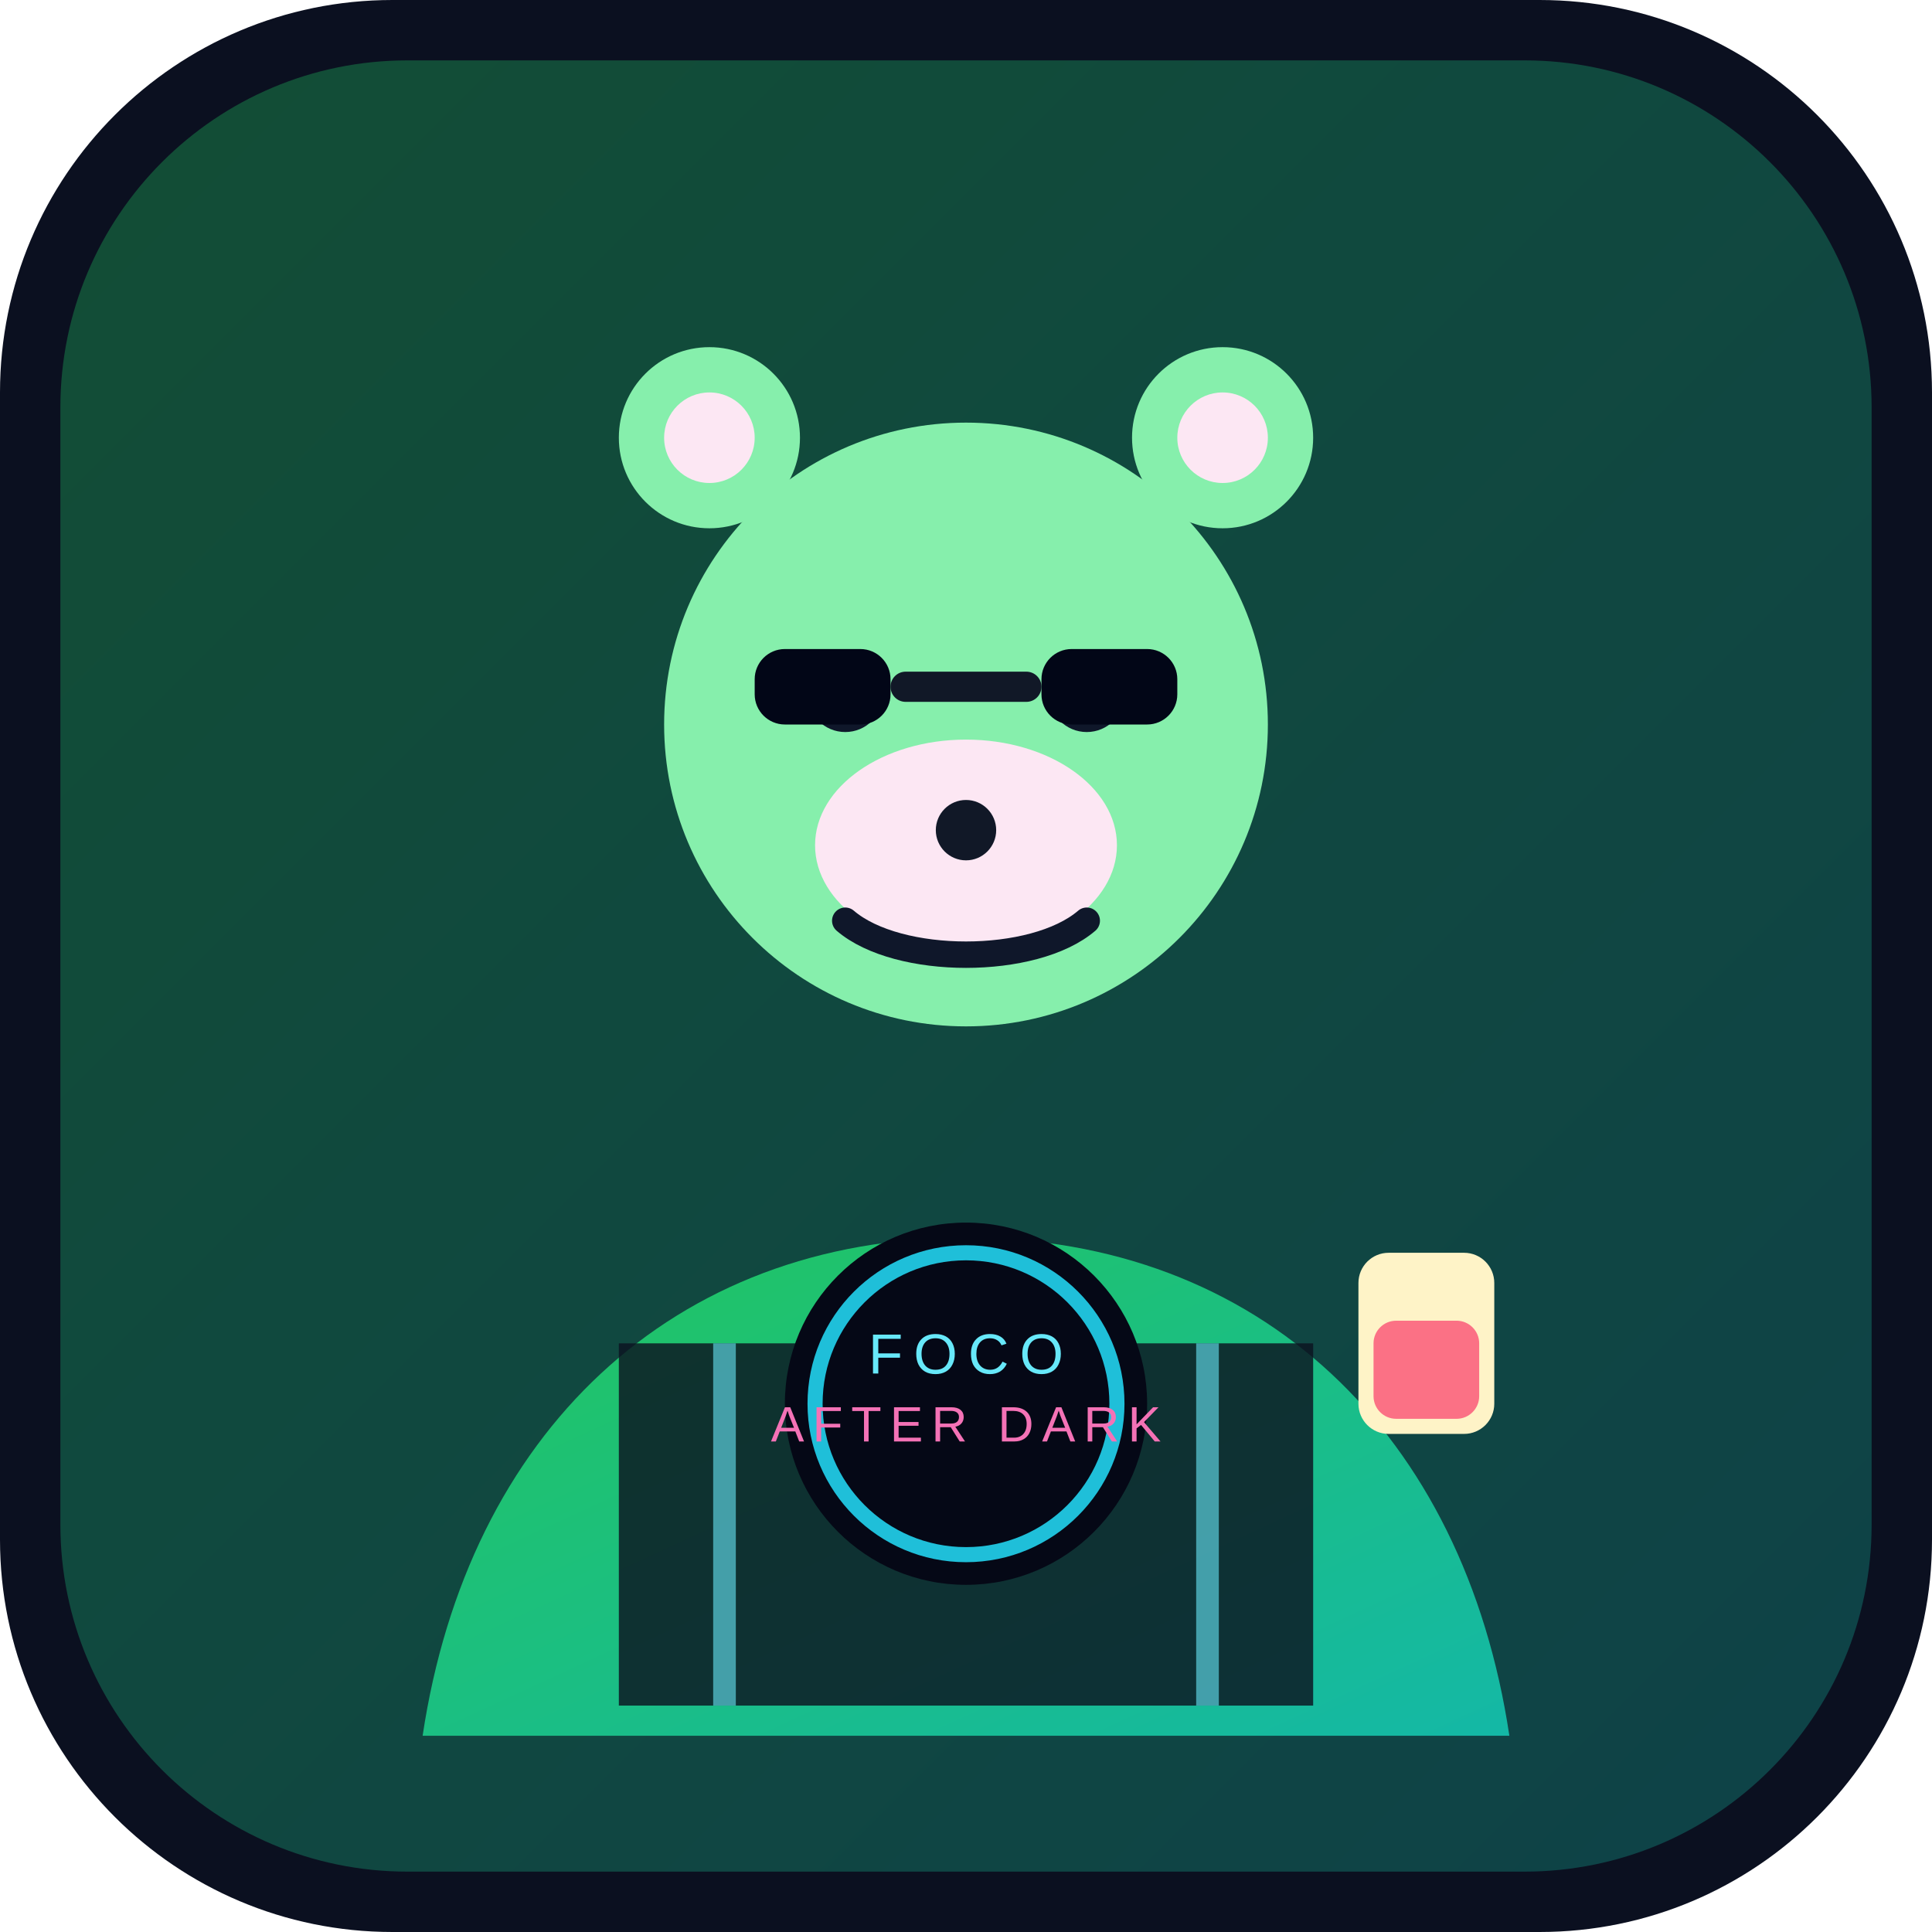
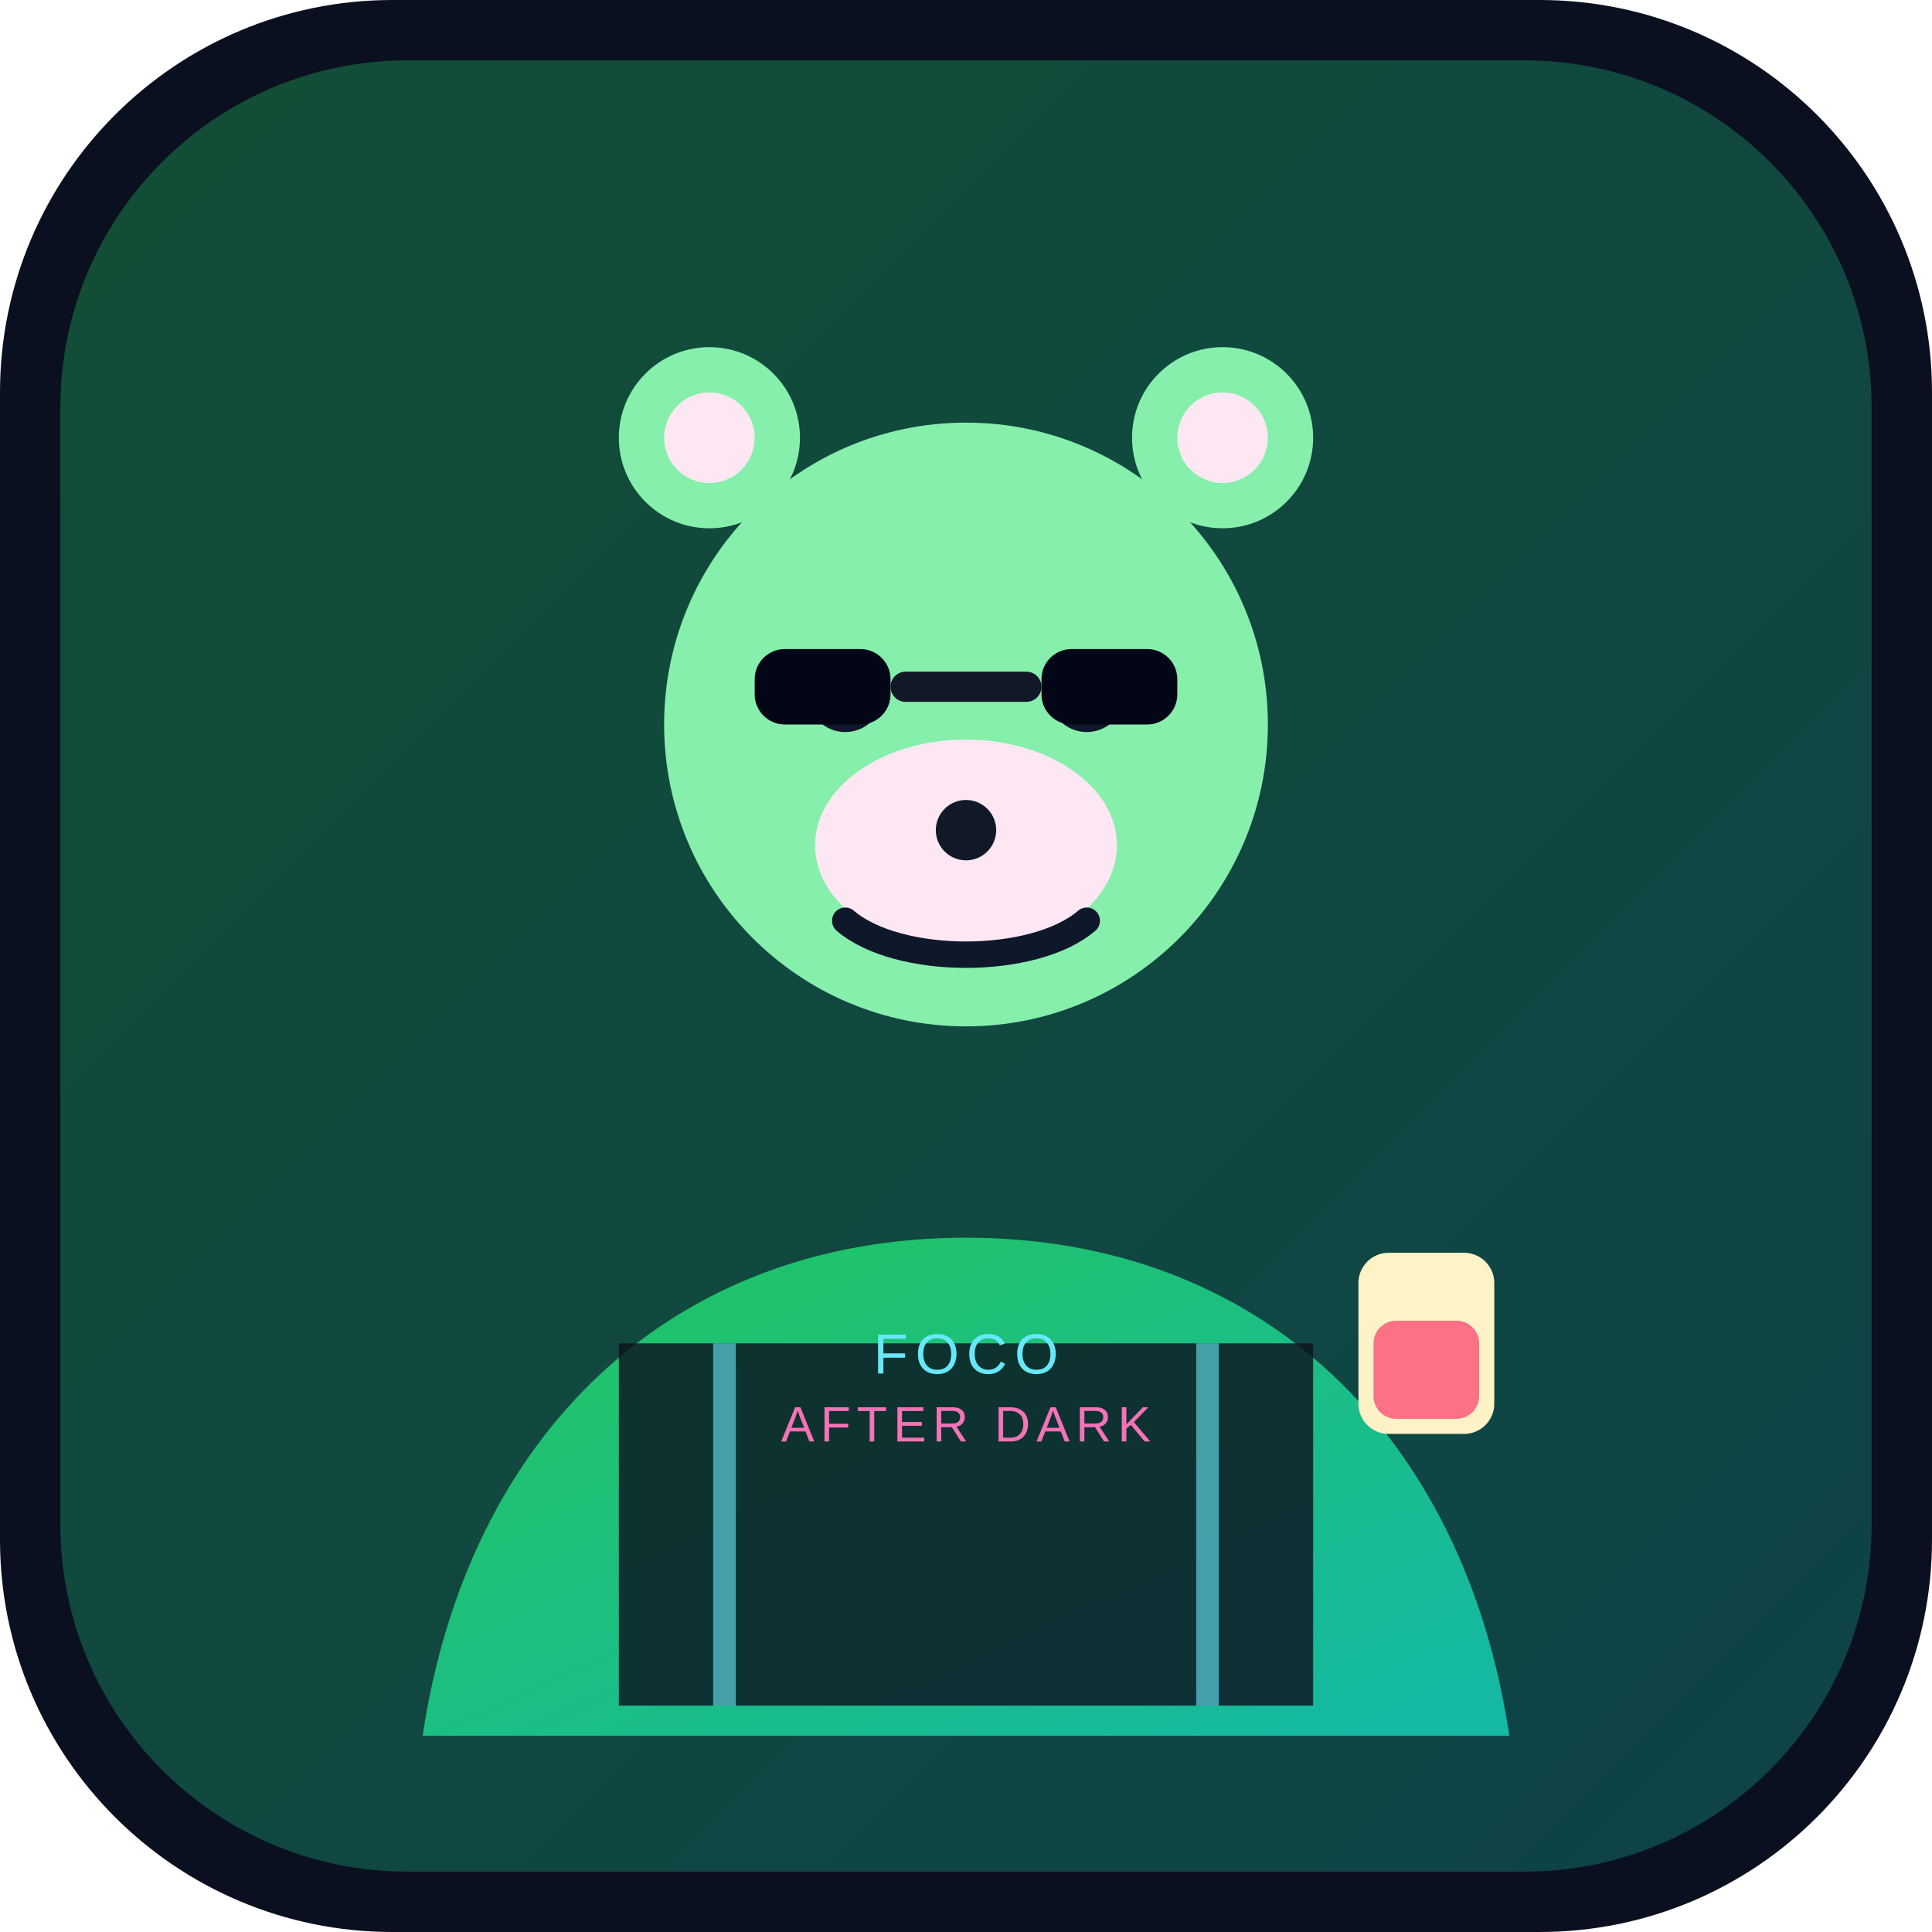
<svg xmlns="http://www.w3.org/2000/svg" viewBox="0 0 256 256" role="img" aria-label="Neon Newt">
  <defs>
    <linearGradient id="bg" x1="0" y1="0" x2="1" y2="1">
      <stop offset="0%" stop-color="#22c55e" stop-opacity="0.34" />
      <stop offset="100%" stop-color="#14b8a6" stop-opacity="0.30" />
    </linearGradient>
    <linearGradient id="shirt" x1="0" y1="0" x2="1" y2="1">
      <stop offset="0%" stop-color="#22c55e" />
      <stop offset="100%" stop-color="#14b8a6" />
    </linearGradient>
  </defs>
  <rect width="256" height="256" rx="52" fill="#0b1020" />
  <rect x="8" y="8" width="240" height="240" rx="46" fill="url(#bg)" />
  <circle cx="94" cy="58" r="12" fill="#86efac" />
  <circle cx="162" cy="58" r="12" fill="#86efac" />
  <circle cx="94" cy="58" r="6" fill="#fce7f3" />
  <circle cx="162" cy="58" r="6" fill="#fce7f3" />
  <circle cx="128" cy="96" r="40" fill="#86efac" />
  <ellipse cx="128" cy="112" rx="20" ry="14" fill="#fce7f3" />
  <circle cx="112" cy="92" r="5" fill="#0f172a" />
  <circle cx="144" cy="92" r="5" fill="#0f172a" />
  <rect x="100" y="86" width="18" height="10" rx="4" fill="#020617" />
  <rect x="138" y="86" width="18" height="10" rx="4" fill="#020617" />
  <rect x="118" y="89" width="20" height="4" rx="2" fill="#111827" />
  <circle cx="128" cy="110" r="4" fill="#111827" />
  <path d="M112 122c7 6 25 6 32 0" fill="none" stroke="#0f172a" stroke-width="3.5" stroke-linecap="round" />
  <path d="M56 230c6-40 33-66 72-66s66 26 72 66" fill="url(#shirt)" />
  <path d="M82 178h92v48H82z" fill="#0b1220" opacity="0.82" />
  <path d="M96 178v48M160 178v48" stroke="#67e8f9" stroke-width="3" opacity="0.6" />
-   <circle cx="128" cy="186" r="24" fill="#050816" />
-   <circle cx="128" cy="186" r="20" fill="none" stroke="#22d3ee" stroke-width="2" opacity="0.9" />
-   <text x="128" y="182" text-anchor="middle" font-family="Arial, sans-serif" font-size="7.5" fill="#67e8f9" letter-spacing="1.4">FOCO</text>
-   <text x="128" y="191" text-anchor="middle" font-family="Arial, sans-serif" font-size="6.6" fill="#f472b6" letter-spacing="1.1">AFTER DARK</text>
+   <text x="128" y="182" text-anchor="middle" font-family="Arial, sans-serif" font-size="7.5" fill="#67e8f9" letter-spacing="0.95">FOCO</text>
+   <text x="128" y="191" text-anchor="middle" font-family="Arial, sans-serif" font-size="6.6" fill="#f472b6" letter-spacing="0.8">AFTER DARK</text>
  <rect x="180" y="166" width="18" height="24" rx="4" fill="#fef3c7" />
  <rect x="182" y="175" width="14" height="13" rx="3" fill="#fb7185" />
</svg>
